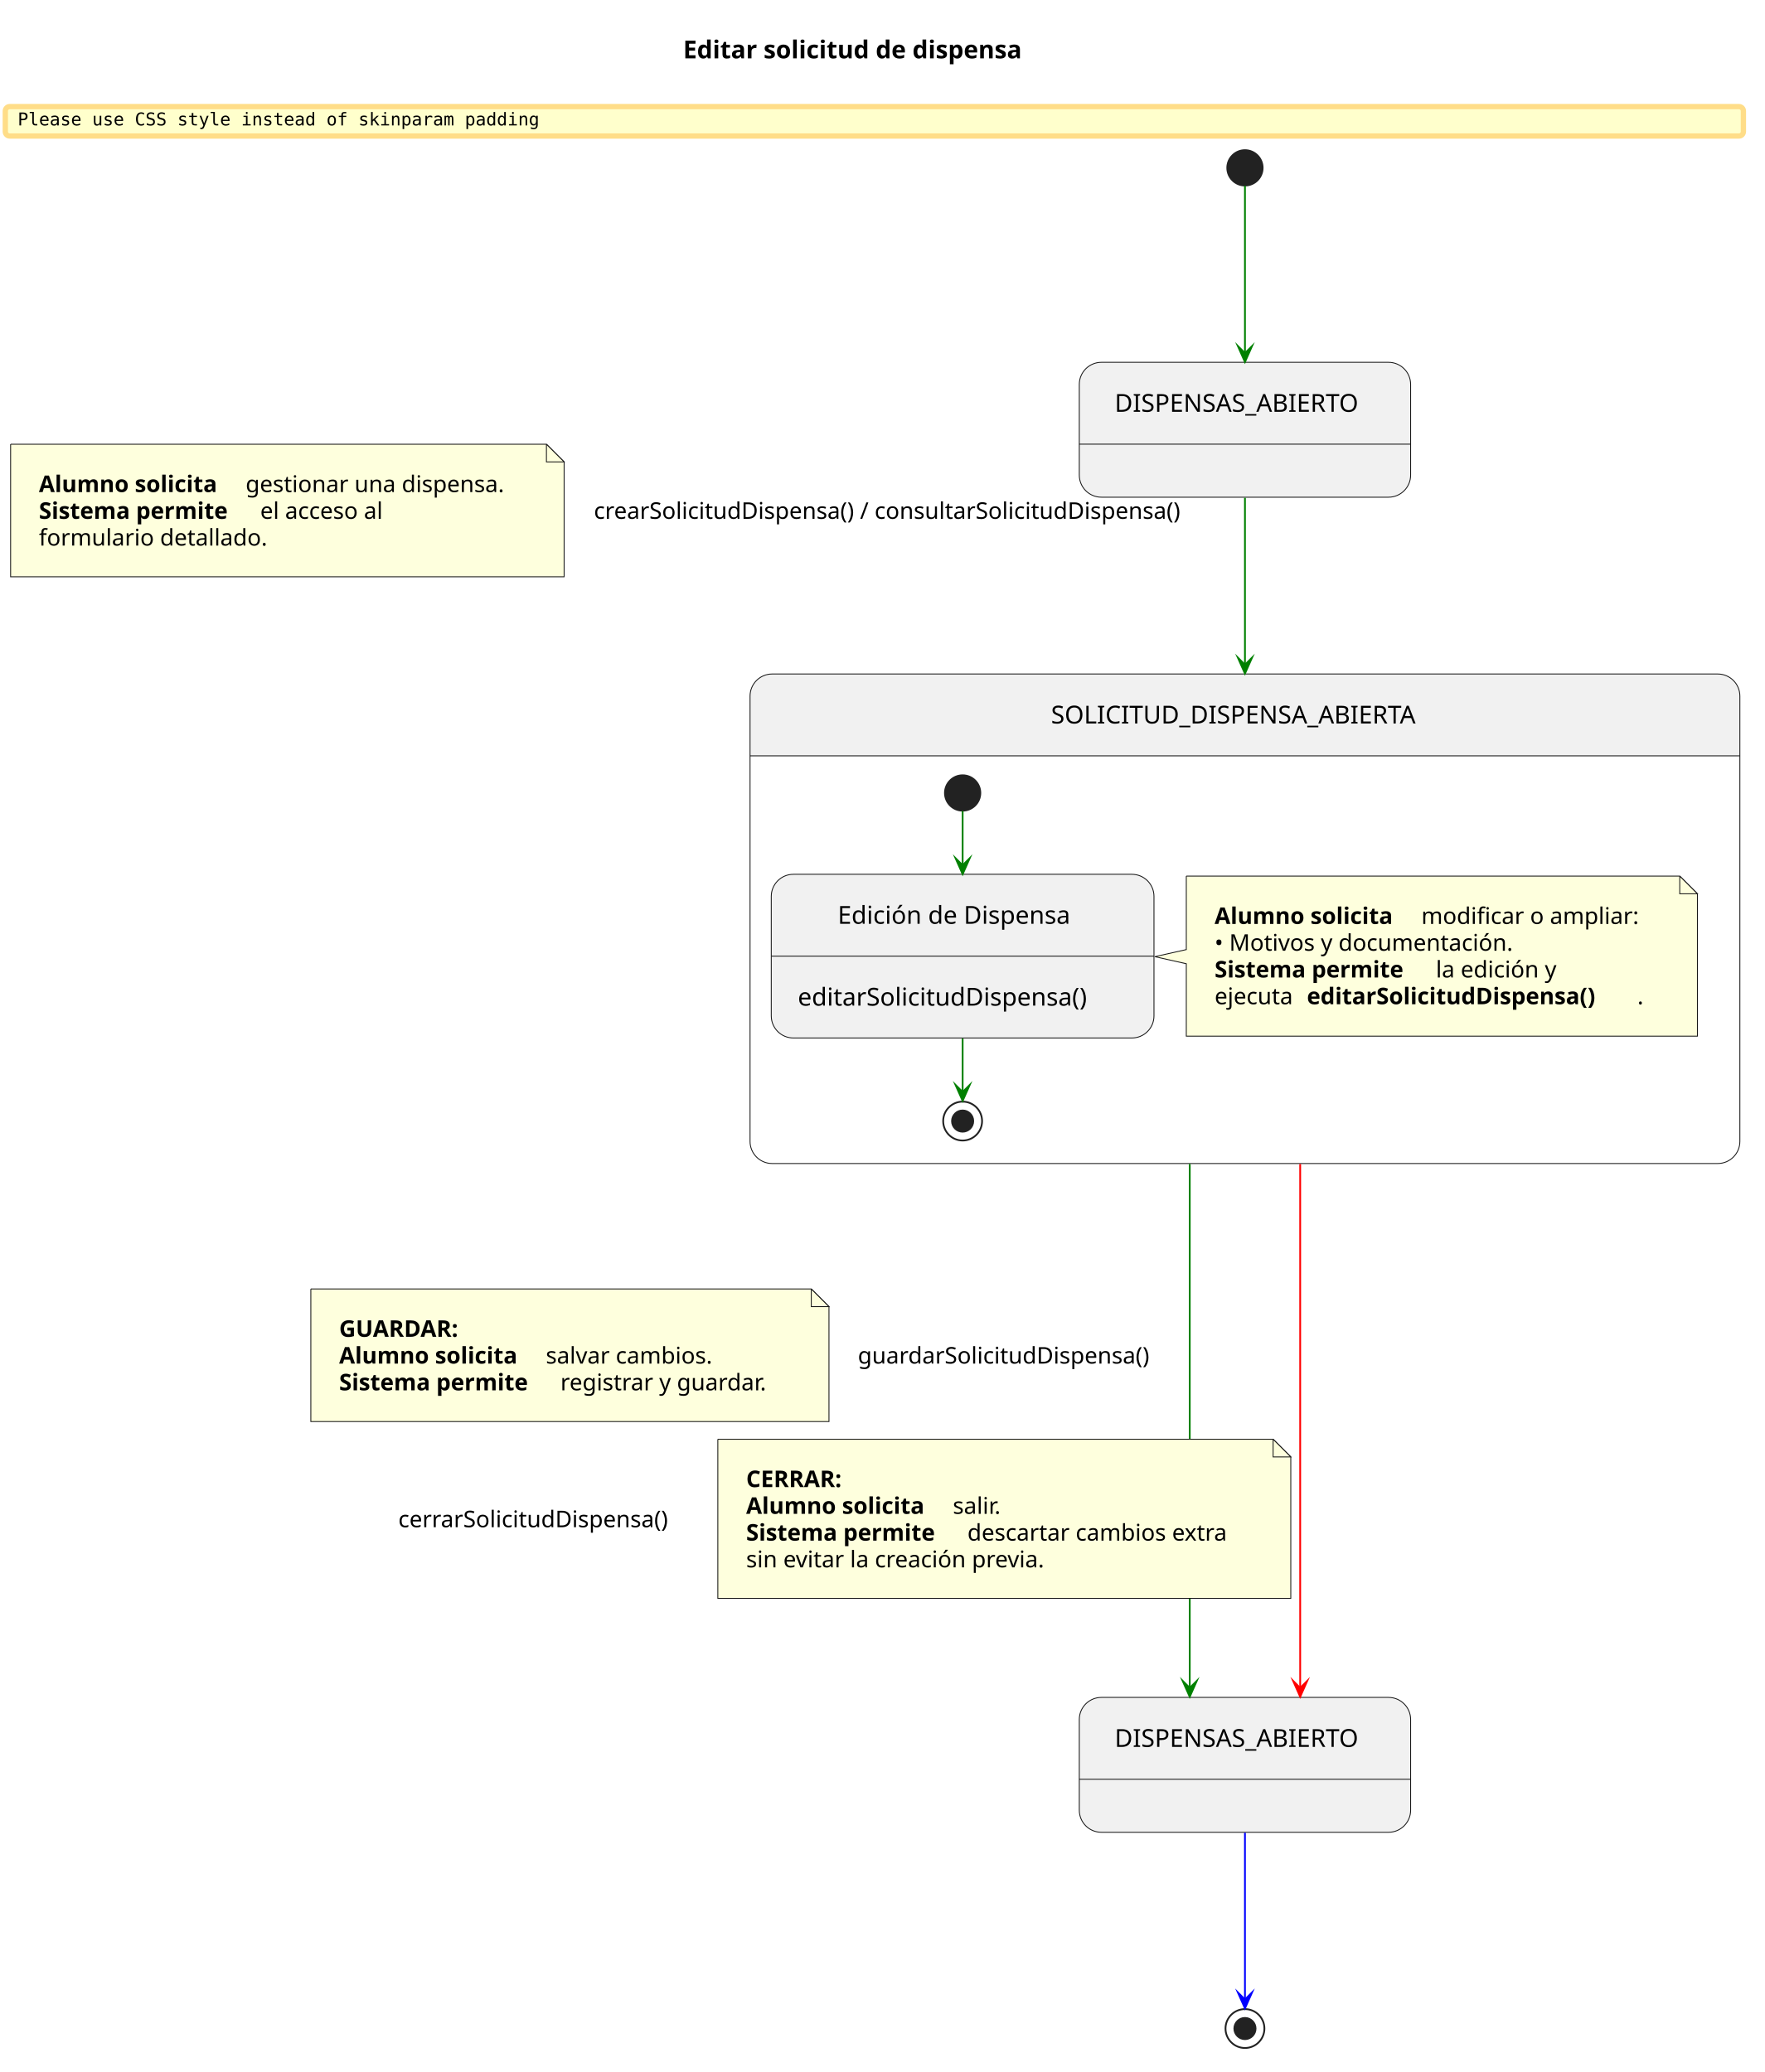
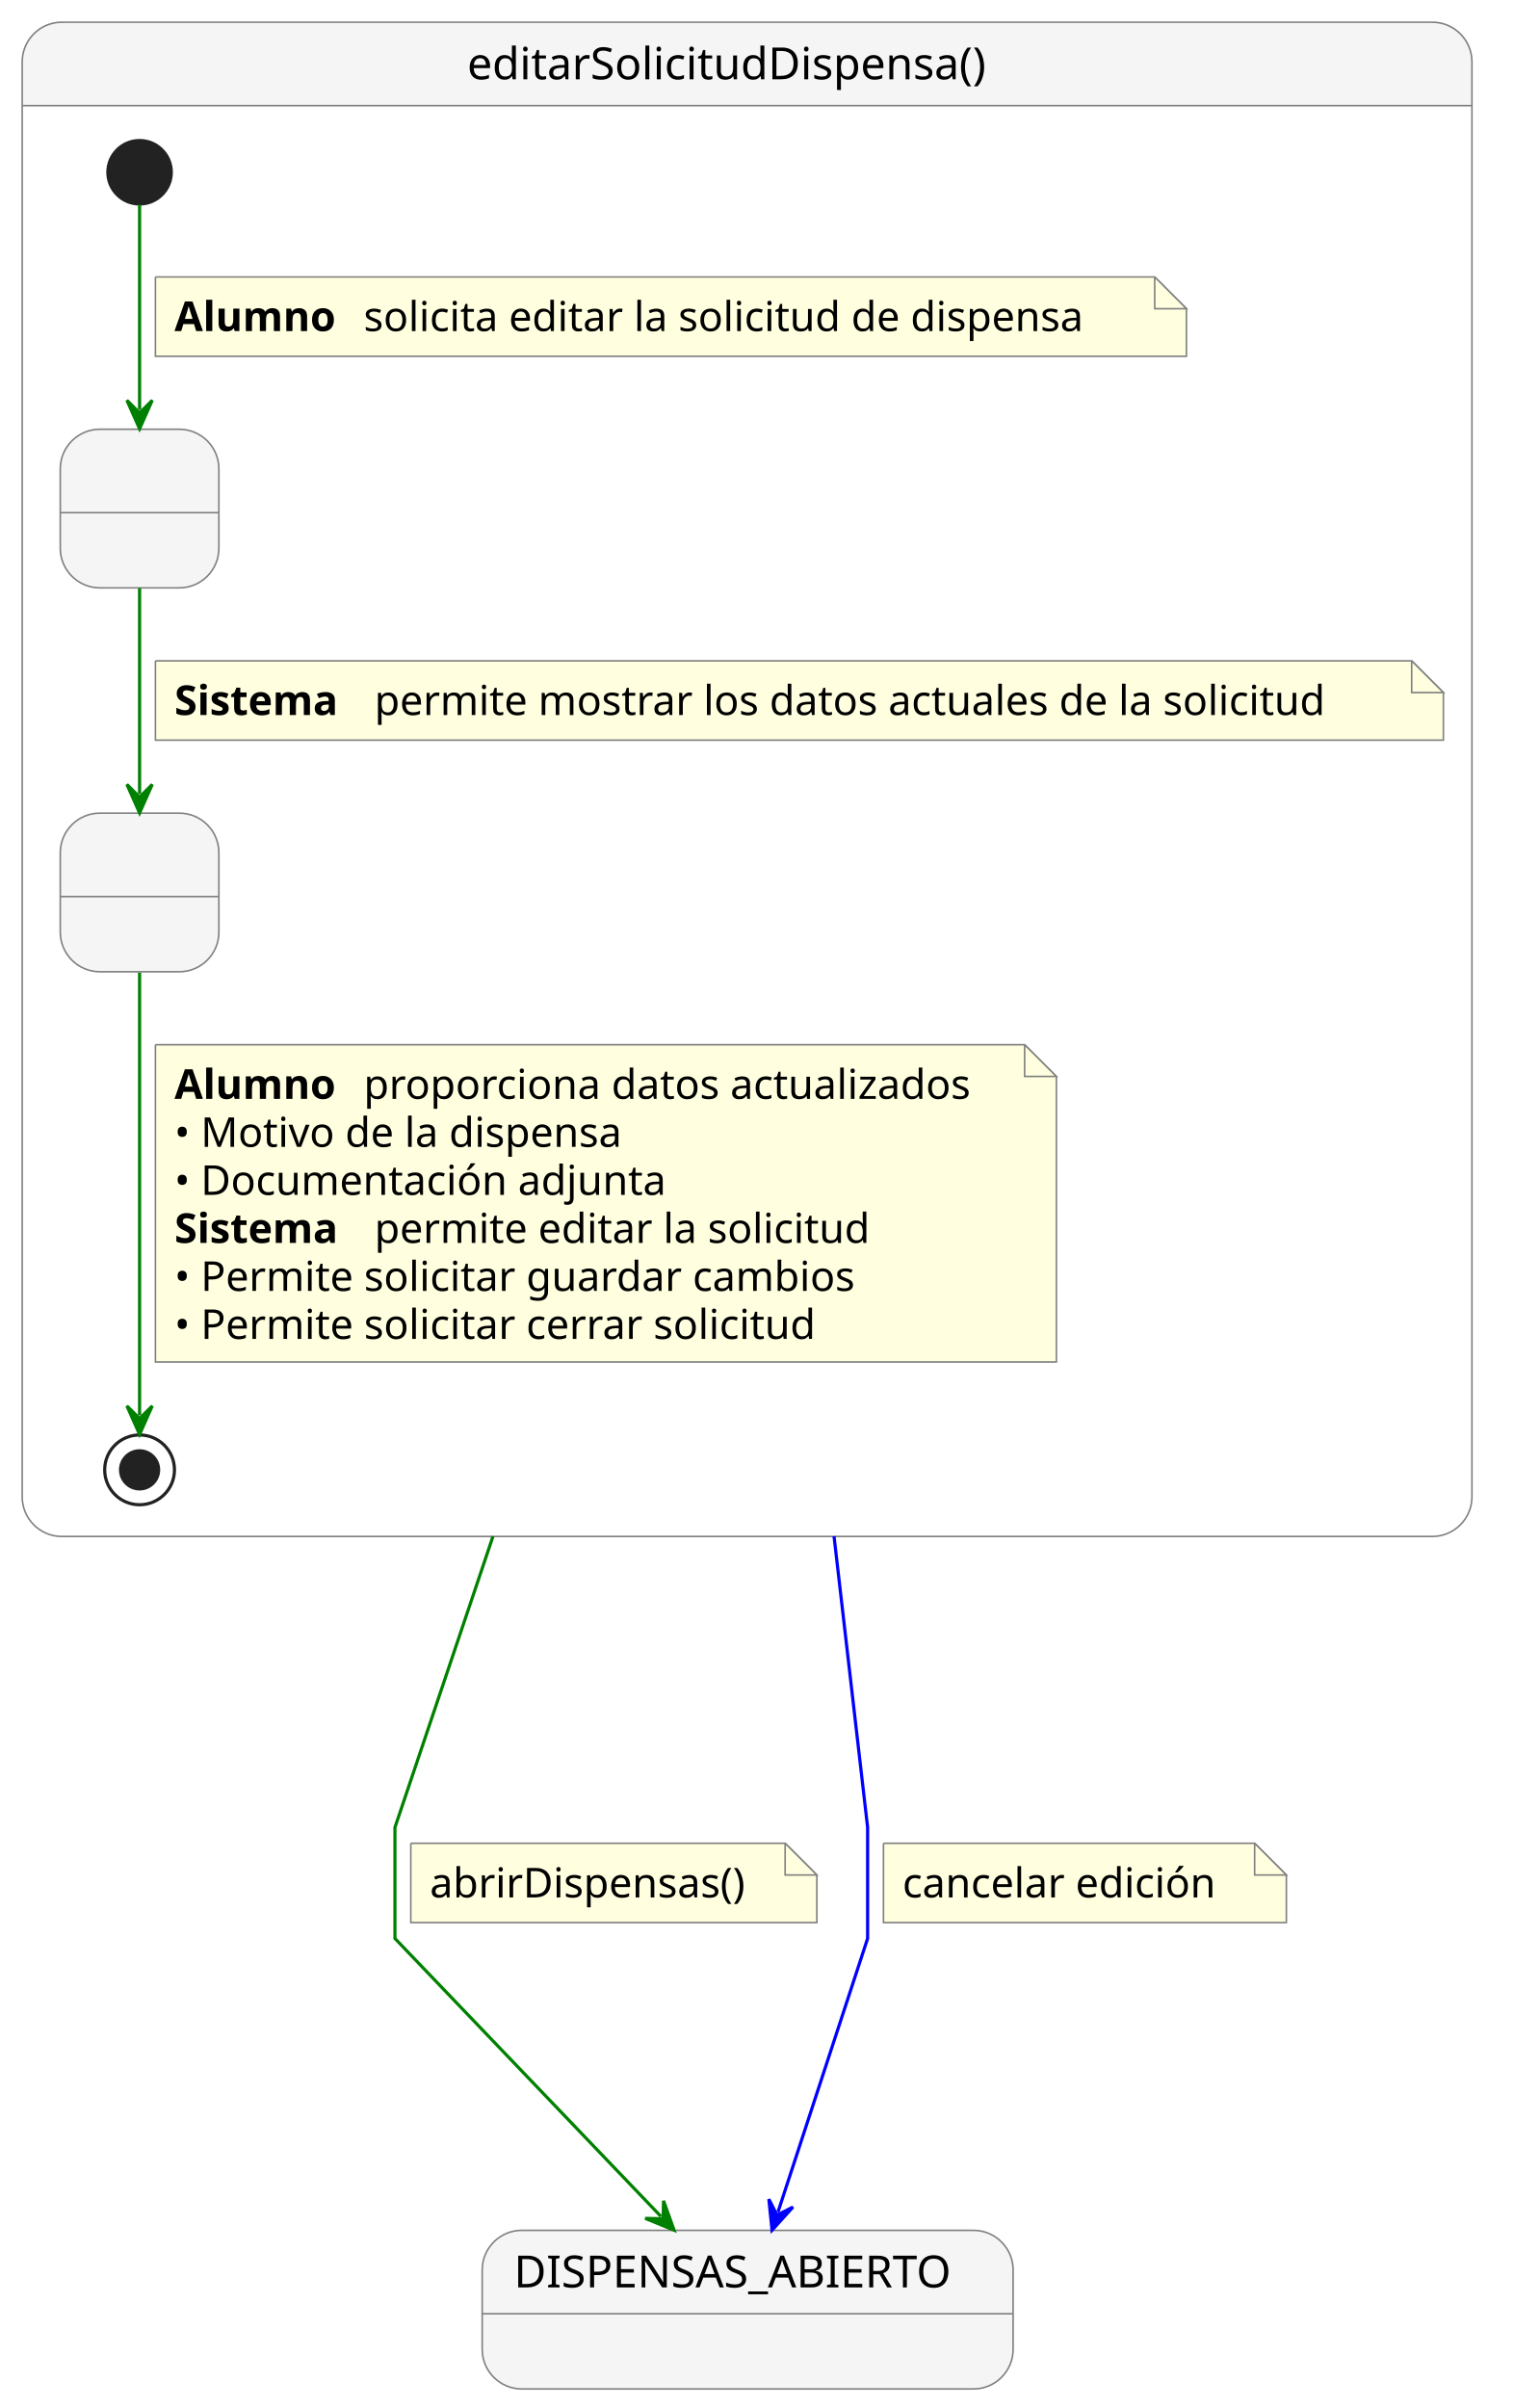
- <svg xmlns="http://www.w3.org/2000/svg" version="1.1" data-diagram-type="STATE" style="width:998px;height:1172px;background:#FFFFFF;" width="998px" height="1172px" viewBox="0 0 998 1172" zoomAndPan="magnify" preserveAspectRatio="none" contentStyleType="text/css">
+ <svg xmlns="http://www.w3.org/2000/svg" contentStyleType="text/css" data-diagram-type="STATE" height="759px" preserveAspectRatio="none" style="width:477px;height:759px;background:#FFFFFF;" version="1.1" viewBox="0 0 477 759" width="477px" zoomAndPan="magnify">
  <defs />
  <g>
-     <g class="title" data-source-line="1">
-       <text x="386.277" y="32.995" fill="#000000" font-size="14" lengthAdjust="spacing" textLength="219.31" font-weight="700" font-family="sans-serif">Editar solicitud de dispensa</text>
+     <path d="M19.5,7 L451.5,7 A12.5,12.5 0 0 1 464,19.5 L464,33.297 L7,33.297 L7,19.5 A12.5,12.5 0 0 1 19.5,7" fill="#F5F5F5" />
+     <rect fill="none" height="477.297" rx="12.5" ry="12.5" style="stroke:#808080;stroke-width:0.5;" width="457" x="7" y="7" />
+     <line style="stroke:#808080;stroke-width:0.5;" x1="7" x2="464" y1="33.297" y2="33.297" />
+     <text fill="#000000" font-family="sans-serif" font-size="14" lengthAdjust="spacing" textLength="176.415" x="147.292" y="24.995">editarSolicitudDispensa()</text>
+     <g class="entity" data-qualified-name="editarSolicitudDispensa.Paso1" id="ent0003">
+       <rect fill="#F5F5F5" height="50" rx="12.5" ry="12.5" style="stroke:#808080;stroke-width:0.5;" width="50" x="19" y="135.297" />
+       <line style="stroke:#808080;stroke-width:0.5;" x1="19" x2="69" y1="161.594" y2="161.594" />
+       <text fill="#000000" font-family="sans-serif" font-size="14" lengthAdjust="spacing" textLength="4.45" x="41.775" y="153.292"> </text>
    </g>
-     <rect x="3" y="60.297" width="982.865" height="16.641" fill="#FFFFCC" style="stroke:#FFDD88;stroke-width:3;" rx="2.5" ry="2.5" />
-     <text x="10" y="70.938" fill="#000000" font-size="10" lengthAdjust="spacing" textLength="295.005" font-family="monospace">Please use CSS style instead of skinparam padding</text>
-     <g class="entity" data-qualified-name="DISPENSAS_ABIERTO_INICIAL" id="ent0001" data-source-line="9">
-       <rect x="610.32" y="204.938" width="187.362" height="76.297" fill="#F1F1F1" style="stroke:#181818;stroke-width:0.5;" rx="12.5" ry="12.5" />
-       <line x1="610.32" y1="251.234" x2="797.682" y2="251.234" style="stroke:#181818;stroke-width:0.5;" />
-       <text x="630.32" y="232.933" fill="#000000" font-size="14" lengthAdjust="spacing" textLength="147.362" font-family="sans-serif">DISPENSAS_ABIERTO</text>
+     <g class="entity" data-qualified-name="editarSolicitudDispensa.Paso2" id="ent0004">
+       <rect fill="#F5F5F5" height="50" rx="12.5" ry="12.5" style="stroke:#808080;stroke-width:0.5;" width="50" x="19" y="256.297" />
+       <line style="stroke:#808080;stroke-width:0.5;" x1="19" x2="69" y1="282.594" y2="282.594" />
+       <text fill="#000000" font-family="sans-serif" font-size="14" lengthAdjust="spacing" textLength="4.45" x="41.775" y="274.292"> </text>
    </g>
-     <g class="entity" data-qualified-name="SOLICITUD_DISPENSA_ABIERTA_COMP" id="ent0002" data-source-line="10">
-       <path d="M436.64,381.238 L971.365,381.238 A12.5,12.5 0 0 1 983.865,393.738 L983.865,427.534 L424.14,427.534 L424.14,393.738 A12.5,12.5 0 0 1 436.64,381.238" fill="#F1F1F1" />
-       <rect x="424.14" y="381.238" width="559.725" height="276.887" fill="none" style="stroke:#181818;stroke-width:0.5;" rx="12.5" ry="12.5" />
-       <line x1="424.14" y1="427.534" x2="983.865" y2="427.534" style="stroke:#181818;stroke-width:0.5;" />
-       <text x="594.327" y="409.233" fill="#000000" font-size="14" lengthAdjust="spacing" textLength="219.352" font-family="sans-serif">SOLICITUD_DISPENSA_ABIERTA</text>
-       <g class="entity" data-qualified-name="SOLICITUD_DISPENSA_ABIERTA_COMP.FormularioEdicion" id="ent0004" data-source-line="26">
-         <rect x="436.14" y="494.534" width="216.415" height="92.594" fill="#F1F1F1" style="stroke:#181818;stroke-width:0.5;" rx="12.5" ry="12.5" />
-         <line x1="436.14" y1="540.831" x2="652.555" y2="540.831" style="stroke:#181818;stroke-width:0.5;" />
-         <text x="473.719" y="522.529" fill="#000000" font-size="14" lengthAdjust="spacing" textLength="141.258" font-family="sans-serif">Edición de Dispensa</text>
-         <text x="451.14" y="568.826" fill="#000000" font-size="14" lengthAdjust="spacing" textLength="176.415" font-family="sans-serif">editarSolicitudDispensa()</text>
-       </g>
-       <g class="start_entity" data-qualified-name="SOLICITUD_DISPENSA_ABIERTA_COMP..start.SOLICITUD_DISPENSA_ABIERTA_COMP" id="ent0008" data-source-line="31">
-         <ellipse cx="544.35" cy="448.534" rx="10" ry="10" fill="#222222" style="stroke:#222222;stroke-width:1;" />
-       </g>
-       <g class="end_entity" data-qualified-name="SOLICITUD_DISPENSA_ABIERTA_COMP..end.SOLICITUD_DISPENSA_ABIERTA_COMP" id="ent0010" data-source-line="40">
-         <ellipse cx="544.35" cy="634.124" rx="11" ry="11" fill="none" style="stroke:#222222;stroke-width:1;" />
-         <ellipse cx="544.35" cy="634.124" rx="6" ry="6" fill="#222222" style="stroke:#222222;stroke-width:1;" />
-       </g>
-       <g class="entity" data-qualified-name="SOLICITUD_DISPENSA_ABIERTA_COMP.GMN16" id="ent0017" data-source-line="34">
-         <path d="M670.83,495.564 L670.83,537.124 L653.01,541.124 L670.83,545.124 L670.83,586.096 A0,0 0 0 0 670.83,586.096 L959.865,586.096 A0,0 0 0 0 959.865,586.096 L959.865,505.564 L949.865,495.564 L670.83,495.564 A0,0 0 0 0 670.83,495.564" style="stroke:#181818;stroke-width:0.5;" fill="#FEFFDD" />
-         <path d="M949.865,495.564 L949.865,505.564 L959.865,505.564 L949.865,495.564" style="stroke:#181818;stroke-width:0.5;" fill="#FEFFDD" />
-         <text x="686.83" y="522.631" fill="#000000" font-size="13" lengthAdjust="spacing" textLength="112.76" font-weight="700" font-family="sans-serif">Alumno solicita</text>
-         <text x="803.722" y="522.631" fill="#000000" font-size="13" lengthAdjust="spacing" textLength="131.143" font-family="sans-serif">modificar o ampliar:</text>
-         <text x="686.83" y="537.764" fill="#000000" font-size="13" lengthAdjust="spacing" textLength="182.698" font-family="sans-serif">• Motivos y documentación.</text>
-         <text x="686.83" y="552.897" fill="#000000" font-size="13" lengthAdjust="spacing" textLength="120.999" font-weight="700" font-family="sans-serif">Sistema permite</text>
-         <text x="811.961" y="552.897" fill="#000000" font-size="13" lengthAdjust="spacing" textLength="74.35" font-family="sans-serif">la edición y</text>
-         <text x="686.83" y="568.03" fill="#000000" font-size="13" lengthAdjust="spacing" textLength="48.058" font-family="sans-serif">ejecuta</text>
-         <text x="739.02" y="568.03" fill="#000000" font-size="13" lengthAdjust="spacing" textLength="186.875" font-weight="700" font-family="sans-serif">editarSolicitudDispensa()</text>
-         <text x="925.895" y="568.03" fill="#000000" font-size="13" lengthAdjust="spacing" textLength="4.132" font-family="sans-serif">.</text>
-       </g>
-       <g class="link" data-entity-1="ent0008" data-entity-2="ent0004" id="lnk9" data-source-line="31" data-link-type="dependency">
-         <path d="M544.35,458.764 C544.35,467.584 544.35,475.994 544.35,489.434" style="stroke:#008000;stroke-width:1;" fill="none" id="*start*SOLICITUD_DISPENSA_ABIERTA_COMP-to-FormularioEdicion" />
-         <polygon points="544.35,494.434,548.35,485.434,544.35,489.434,540.35,485.434,544.35,494.434" fill="#008000" style="stroke:#008000;stroke-width:1;stroke-linejoin:miter;stroke-miterlimit:10;" />
-       </g>
-       <g class="link" data-entity-1="ent0004" data-entity-2="ent0010" id="lnk11" data-source-line="40" data-link-type="dependency">
-         <path d="M544.35,587.474 C544.35,600.594 544.35,608.714 544.35,617.684" style="stroke:#008000;stroke-width:1;" fill="none" id="FormularioEdicion-to-*end*SOLICITUD_DISPENSA_ABIERTA_COMP" />
-         <polygon points="544.35,622.684,548.35,613.684,544.35,617.684,540.35,613.684,544.35,622.684" fill="#008000" style="stroke:#008000;stroke-width:1;stroke-linejoin:miter;stroke-miterlimit:10;" />
-       </g>
+     <g class="start_entity" data-qualified-name="editarSolicitudDispensa..start.editarSolicitudDispensa" data-source-line="15" id="ent0002">
+       <ellipse cx="44" cy="54.297" fill="#222222" rx="10" ry="10" style="stroke:#222222;stroke-width:1;" />
    </g>
-     <g class="entity" data-qualified-name="DISPENSAS_ABIERTO_FINAL" id="ent0003" data-source-line="11">
-       <rect x="610.32" y="960.117" width="187.362" height="76.297" fill="#F1F1F1" style="stroke:#181818;stroke-width:0.5;" rx="12.5" ry="12.5" />
-       <line x1="610.32" y1="1006.414" x2="797.682" y2="1006.414" style="stroke:#181818;stroke-width:0.5;" />
-       <text x="630.32" y="988.113" fill="#000000" font-size="14" lengthAdjust="spacing" textLength="147.362" font-family="sans-serif">DISPENSAS_ABIERTO</text>
+     <g class="end_entity" data-qualified-name="editarSolicitudDispensa..end.editarSolicitudDispensa" data-source-line="25" id="ent0005">
+       <ellipse cx="44" cy="463.297" fill="none" rx="11" ry="11" style="stroke:#222222;stroke-width:1;" />
+       <ellipse cx="44" cy="463.297" fill="#222222" rx="6" ry="6" style="stroke:#222222;stroke-width:1;" />
    </g>
-     <g class="start_entity" data-qualified-name=".start." id="ent0005" data-source-line="13">
-       <ellipse cx="704" cy="94.938" rx="10" ry="10" fill="#222222" style="stroke:#222222;stroke-width:1;" />
+     <g class="link" data-entity-1="ent0002" data-entity-2="ent0003" data-link-type="dependency" data-source-line="15" id="lnk3">
+       <path d="M44,64.527 C44,80.237 44,106.657 44,129.167" fill="none" id="*start*editarSolicitudDispensa-to-Paso1" style="stroke:#008000;stroke-width:1;" />
+       <polygon fill="#008000" points="44,135.167,48,126.167,44,130.167,40,126.167,44,135.167" style="stroke:#008000;stroke-width:1;" />
+       <path d="M49,87.297 L49,112.297 L374,112.297 L374,97.297 L364,87.297 L49,87.297" fill="#FFFFE0" style="stroke:#808080;stroke-width:0.5;" />
+       <path d="M364,87.297 L364,97.297 L374,97.297 L364,87.297" fill="#FFFFE0" style="stroke:#808080;stroke-width:0.5;" />
+       <text fill="#000000" font-family="sans-serif" font-size="13" font-weight="bold" lengthAdjust="spacing" textLength="55.504" x="55" y="104.364">Alumno</text>
+       <text fill="#000000" font-family="sans-serif" font-size="13" lengthAdjust="spacing" textLength="244.696" x="114.636" y="104.364">solicita editar la solicitud de dispensa</text>
    </g>
-     <g class="end_entity" data-qualified-name=".end." id="ent0014" data-source-line="59">
-       <ellipse cx="704" cy="1147.418" rx="11" ry="11" fill="none" style="stroke:#222222;stroke-width:1;" />
-       <ellipse cx="704" cy="1147.418" rx="6" ry="6" fill="#222222" style="stroke:#222222;stroke-width:1;" />
+     <g class="link" data-entity-1="ent0003" data-entity-2="ent0004" data-link-type="dependency" data-source-line="20" id="lnk4">
+       <path d="M44,185.377 C44,206.027 44,229.617 44,250.247" fill="none" id="Paso1-to-Paso2" style="stroke:#008000;stroke-width:1;" />
+       <polygon fill="#008000" points="44,256.247,48,247.247,44,251.247,40,247.247,44,256.247" style="stroke:#008000;stroke-width:1;" />
+       <path d="M49,208.297 L49,233.297 L455,233.297 L455,218.297 L445,208.297 L49,208.297" fill="#FFFFE0" style="stroke:#808080;stroke-width:0.5;" />
+       <path d="M445,208.297 L445,218.297 L455,218.297 L445,208.297" fill="#FFFFE0" style="stroke:#808080;stroke-width:0.5;" />
+       <text fill="#000000" font-family="sans-serif" font-size="13" font-weight="bold" lengthAdjust="spacing" textLength="58.906" x="55" y="225.364">Sistema</text>
+       <text fill="#000000" font-family="sans-serif" font-size="13" lengthAdjust="spacing" textLength="322.34" x="118.039" y="225.364">permite mostrar los datos actuales de la solicitud</text>
    </g>
-     <g class="link" data-entity-1="ent0005" data-entity-2="ent0001" id="lnk6" data-source-line="13" data-link-type="dependency">
-       <path d="M704,105.118 C704,125.317 704,166.387 704,199.748" style="stroke:#008000;stroke-width:1;" fill="none" id="*start*-to-DISPENSAS_ABIERTO_INICIAL" />
-       <polygon points="704,204.748,708,195.748,704,199.748,700,195.748,704,204.748" fill="#008000" style="stroke:#008000;stroke-width:1;stroke-linejoin:miter;stroke-miterlimit:10;" />
+     <g class="link" data-entity-1="ent0004" data-entity-2="ent0005" data-link-type="dependency" data-source-line="25" id="lnk6">
+       <path d="M44,306.577 C44,346.497 44,418.347 44,446.137" fill="none" id="Paso2-to-*end*editarSolicitudDispensa" style="stroke:#008000;stroke-width:1;" />
+       <polygon fill="#008000" points="44,452.137,48,443.137,44,447.137,40,443.137,44,452.137" style="stroke:#008000;stroke-width:1;" />
+       <path d="M49,329.297 L49,429.297 L333,429.297 L333,339.297 L323,329.297 L49,329.297" fill="#FFFFE0" style="stroke:#808080;stroke-width:0.5;" />
+       <path d="M323,329.297 L323,339.297 L333,339.297 L323,329.297" fill="#FFFFE0" style="stroke:#808080;stroke-width:0.5;" />
+       <text fill="#000000" font-family="sans-serif" font-size="13" font-weight="bold" lengthAdjust="spacing" textLength="55.504" x="55" y="346.364">Alumno</text>
+       <text fill="#000000" font-family="sans-serif" font-size="13" lengthAdjust="spacing" textLength="203.734" x="114.636" y="346.364">proporciona datos actualizados</text>
+       <text fill="#000000" font-family="sans-serif" font-size="13" lengthAdjust="spacing" textLength="153.417" x="55" y="361.497">• Motivo de la dispensa</text>
+       <text fill="#000000" font-family="sans-serif" font-size="13" lengthAdjust="spacing" textLength="167.572" x="55" y="376.629">• Documentación adjunta</text>
+       <text fill="#000000" font-family="sans-serif" font-size="13" font-weight="bold" lengthAdjust="spacing" textLength="58.906" x="55" y="391.762">Sistema</text>
+       <text fill="#000000" font-family="sans-serif" font-size="13" lengthAdjust="spacing" textLength="167.508" x="118.039" y="391.762">permite editar la solicitud</text>
+       <text fill="#000000" font-family="sans-serif" font-size="13" lengthAdjust="spacing" textLength="231.601" x="55" y="406.895">• Permite solicitar guardar cambios</text>
+       <text fill="#000000" font-family="sans-serif" font-size="13" lengthAdjust="spacing" textLength="219.311" x="55" y="422.028">• Permite solicitar cerrar solicitud</text>
    </g>
-     <g class="link" data-entity-1="ent0001" data-entity-2="ent0002" id="lnk7" data-source-line="17" data-link-type="dependency">
-       <path d="M704,281.548 C704,307.817 704,339.387 704,375.988" style="stroke:#008000;stroke-width:1;" fill="none" id="DISPENSAS_ABIERTO_INICIAL-to-SOLICITUD_DISPENSA_ABIERTA_COMP" />
-       <polygon points="704,380.988,708,371.988,704,375.988,700,371.988,704,380.988" fill="#008000" style="stroke:#008000;stroke-width:1;stroke-linejoin:miter;stroke-miterlimit:10;" />
-       <path d="M6,251.268 L6,326.267 L319,326.267 L319,261.267 L309,251.268 L6,251.268" style="stroke:#181818;stroke-width:0.5;" fill="#FEFFDD" />
-       <path d="M309,251.268 L309,261.267 L319,261.267 L309,251.268" style="stroke:#181818;stroke-width:0.5;" fill="#FEFFDD" />
-       <text x="22" y="278.334" fill="#000000" font-size="13" lengthAdjust="spacing" textLength="112.76" font-weight="700" font-family="sans-serif">Alumno solicita</text>
-       <text x="138.892" y="278.334" fill="#000000" font-size="13" lengthAdjust="spacing" textLength="155.943" font-family="sans-serif">gestionar una dispensa.</text>
-       <text x="22" y="293.467" fill="#000000" font-size="13" lengthAdjust="spacing" textLength="120.999" font-weight="700" font-family="sans-serif">Sistema permite</text>
-       <text x="147.131" y="293.467" fill="#000000" font-size="13" lengthAdjust="spacing" textLength="76.439" font-family="sans-serif">el acceso al</text>
-       <text x="22" y="308.6" fill="#000000" font-size="13" lengthAdjust="spacing" textLength="136.24" font-family="sans-serif">formulario detallado.</text>
-       <text x="335.835" y="293.467" fill="#000000" font-size="13" lengthAdjust="spacing" textLength="357.906" font-family="sans-serif">crearSolicitudDispensa() / consultarSolicitudDispensa()</text>
+     <g class="entity" data-qualified-name="DISPENSAS_ABIERTO" id="ent0005">
+       <rect fill="#F5F5F5" height="50" rx="12.5" ry="12.5" style="stroke:#808080;stroke-width:0.5;" width="167.362" x="152" y="703" />
+       <line style="stroke:#808080;stroke-width:0.5;" x1="152" x2="319.362" y1="729.297" y2="729.297" />
+       <text fill="#000000" font-family="sans-serif" font-size="14" lengthAdjust="spacing" textLength="147.362" x="162" y="720.995">DISPENSAS_ABIERTO</text>
    </g>
-     <g class="link" data-entity-1="ent0002" data-entity-2="ent0003" id="lnk12" data-source-line="44" data-link-type="dependency">
-       <path d="M672.77,658.428 C672.77,761.528 672.77,890.058 672.77,954.747" style="stroke:#008000;stroke-width:1;" fill="none" id="SOLICITUD_DISPENSA_ABIERTA_COMP-to-DISPENSAS_ABIERTO_FINAL" />
-       <polygon points="672.77,959.747,676.77,950.747,672.77,954.747,668.77,950.747,672.77,959.747" fill="#008000" style="stroke:#008000;stroke-width:1;stroke-linejoin:miter;stroke-miterlimit:10;" />
-       <path d="M175.77,729.087 L175.77,804.087 L468.77,804.087 L468.77,739.087 L458.77,729.087 L175.77,729.087" style="stroke:#181818;stroke-width:0.5;" fill="#FEFFDD" />
-       <path d="M458.77,729.087 L458.77,739.087 L468.77,739.087 L458.77,729.087" style="stroke:#181818;stroke-width:0.5;" fill="#FEFFDD" />
-       <text x="191.77" y="756.154" fill="#000000" font-size="13" lengthAdjust="spacing" textLength="77.359" font-weight="700" font-family="sans-serif">GUARDAR:</text>
-       <text x="191.77" y="771.287" fill="#000000" font-size="13" lengthAdjust="spacing" textLength="112.76" font-weight="700" font-family="sans-serif">Alumno solicita</text>
-       <text x="308.662" y="771.287" fill="#000000" font-size="13" lengthAdjust="spacing" textLength="101.988" font-family="sans-serif">salvar cambios.</text>
-       <text x="191.77" y="786.42" fill="#000000" font-size="13" lengthAdjust="spacing" textLength="120.999" font-weight="700" font-family="sans-serif">Sistema permite</text>
-       <text x="316.901" y="786.42" fill="#000000" font-size="13" lengthAdjust="spacing" textLength="127.188" font-family="sans-serif">registrar y guardar.</text>
-       <text x="485.089" y="771.287" fill="#000000" font-size="13" lengthAdjust="spacing" textLength="176.909" font-family="sans-serif">guardarSolicitudDispensa()</text>
+     <g class="link" data-entity-1="ent0002" data-entity-2="ent0005" data-link-type="dependency" data-source-line="38" id="lnk7">
+       <path d="M155.42,484.22 C137.92,536.18 124.5,576 124.5,576 C124.5,576 124.5,611 124.5,611 C124.5,611 175.841,664.655 208.351,698.625" fill="none" id="editarSolicitudDispensa-to-DISPENSAS_ABIERTO" style="stroke:#008000;stroke-width:1;" />
+       <polygon fill="#008000" points="212.5,702.96,209.167,693.692,209.043,699.348,203.387,699.223,212.5,702.96" style="stroke:#008000;stroke-width:1;" />
+       <path d="M129.5,581 L129.5,606 L257.5,606 L257.5,591 L247.5,581 L129.5,581" fill="#FFFFE0" style="stroke:#808080;stroke-width:0.5;" />
+       <path d="M247.5,581 L247.5,591 L257.5,591 L247.5,581" fill="#FFFFE0" style="stroke:#808080;stroke-width:0.5;" />
+       <text fill="#000000" font-family="sans-serif" font-size="13" lengthAdjust="spacing" textLength="107.06" x="135.5" y="598.067">abrirDispensas()</text>
    </g>
-     <g class="link" data-entity-1="ent0002" data-entity-2="ent0003" id="lnk13" data-source-line="51" data-link-type="dependency">
-       <path d="M735.23,658.428 C735.23,761.528 735.23,890.058 735.23,954.747" style="stroke:#FF0000;stroke-width:1;" fill="none" id="SOLICITUD_DISPENSA_ABIERTA_COMP-to-DISPENSAS_ABIERTO_FINAL-1" />
-       <polygon points="735.23,959.747,739.23,950.747,735.23,954.747,731.23,950.747,735.23,959.747" fill="#FF0000" style="stroke:#FF0000;stroke-width:1;stroke-linejoin:miter;stroke-miterlimit:10;" />
-       <text x="225.23" y="863.854" fill="#000000" font-size="13" lengthAdjust="spacing" textLength="164.69" font-family="sans-serif">cerrarSolicitudDispensa()</text>
-       <path d="M405.92,814.087 L405.92,904.087 L729.92,904.087 L729.92,824.087 L719.92,814.087 L405.92,814.087" style="stroke:#181818;stroke-width:0.5;" fill="#FEFFDD" />
-       <path d="M719.92,814.087 L719.92,824.087 L729.92,824.087 L719.92,814.087" style="stroke:#181818;stroke-width:0.5;" fill="#FEFFDD" />
-       <text x="421.92" y="841.154" fill="#000000" font-size="13" lengthAdjust="spacing" textLength="63.711" font-weight="700" font-family="sans-serif">CERRAR:</text>
-       <text x="421.92" y="856.287" fill="#000000" font-size="13" lengthAdjust="spacing" textLength="112.76" font-weight="700" font-family="sans-serif">Alumno solicita</text>
-       <text x="538.812" y="856.287" fill="#000000" font-size="13" lengthAdjust="spacing" textLength="31.44" font-family="sans-serif">salir.</text>
-       <text x="421.92" y="871.42" fill="#000000" font-size="13" lengthAdjust="spacing" textLength="120.999" font-weight="700" font-family="sans-serif">Sistema permite</text>
-       <text x="547.051" y="871.42" fill="#000000" font-size="13" lengthAdjust="spacing" textLength="158.622" font-family="sans-serif">descartar cambios extra</text>
-       <text x="421.92" y="886.553" fill="#000000" font-size="13" lengthAdjust="spacing" textLength="184.85" font-family="sans-serif">sin evitar la creación previa.</text>
-     </g>
-     <g class="link" data-entity-1="ent0003" data-entity-2="ent0014" id="lnk15" data-source-line="59" data-link-type="dependency">
-       <path d="M704,1036.678 C704,1069.648 704,1110.068 704,1130.997" style="stroke:#0000FF;stroke-width:1;" fill="none" id="DISPENSAS_ABIERTO_FINAL-to-*end*" />
-       <polygon points="704,1135.997,708,1126.997,704,1130.997,700,1126.997,704,1135.997" fill="#0000FF" style="stroke:#0000FF;stroke-width:1;stroke-linejoin:miter;stroke-miterlimit:10;" />
+     <g class="link" data-entity-1="ent0002" data-entity-2="ent0005" data-link-type="dependency" data-source-line="43" id="lnk8">
+       <path d="M262.91,484.22 C268.91,536.18 273.5,576 273.5,576 C273.5,576 273.5,611 273.5,611 C273.5,611 256.368,663.288 245.238,697.258" fill="none" id="editarSolicitudDispensa-to-DISPENSAS_ABIERTO-1" style="stroke:#0000FF;stroke-width:1;" />
+       <polygon fill="#0000FF" points="243.37,702.96,249.973,695.653,244.927,698.208,242.371,693.162,243.37,702.96" style="stroke:#0000FF;stroke-width:1;" />
+       <path d="M278.5,581 L278.5,606 L405.5,606 L405.5,591 L395.5,581 L278.5,581" fill="#FFFFE0" style="stroke:#808080;stroke-width:0.5;" />
+       <path d="M395.5,581 L395.5,591 L405.5,591 L395.5,581" fill="#FFFFE0" style="stroke:#808080;stroke-width:0.5;" />
+       <text fill="#000000" font-family="sans-serif" font-size="13" lengthAdjust="spacing" textLength="106.368" x="284.5" y="598.067">cancelar edición</text>
    </g>
  </g>
</svg>
